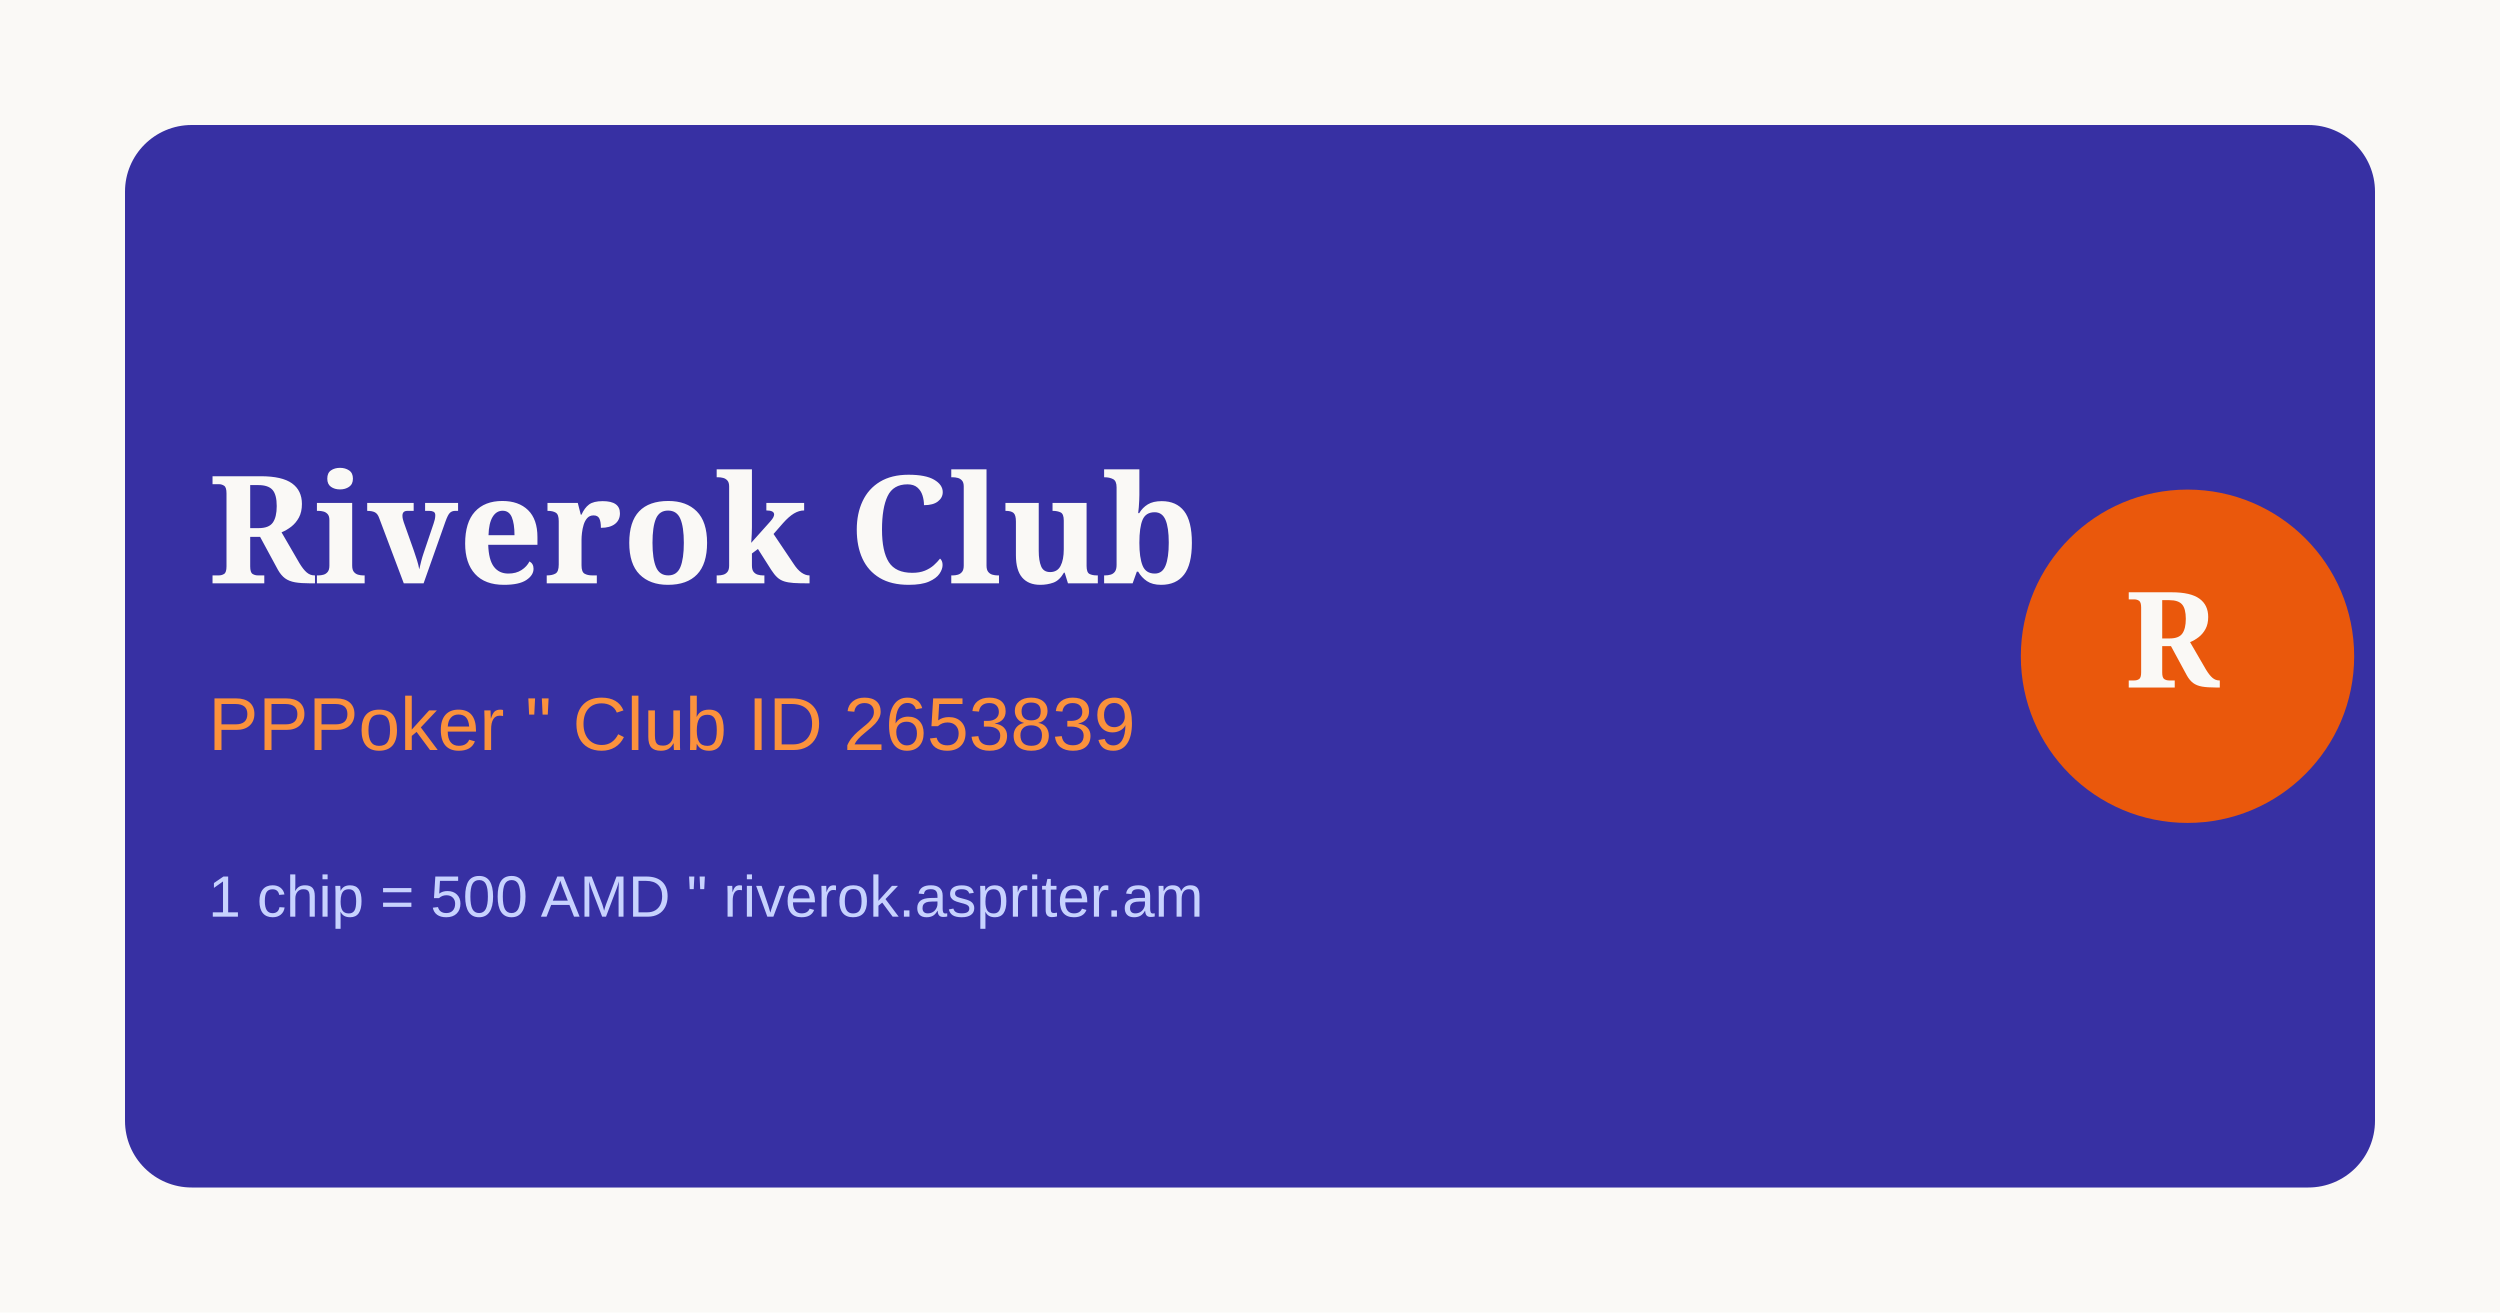
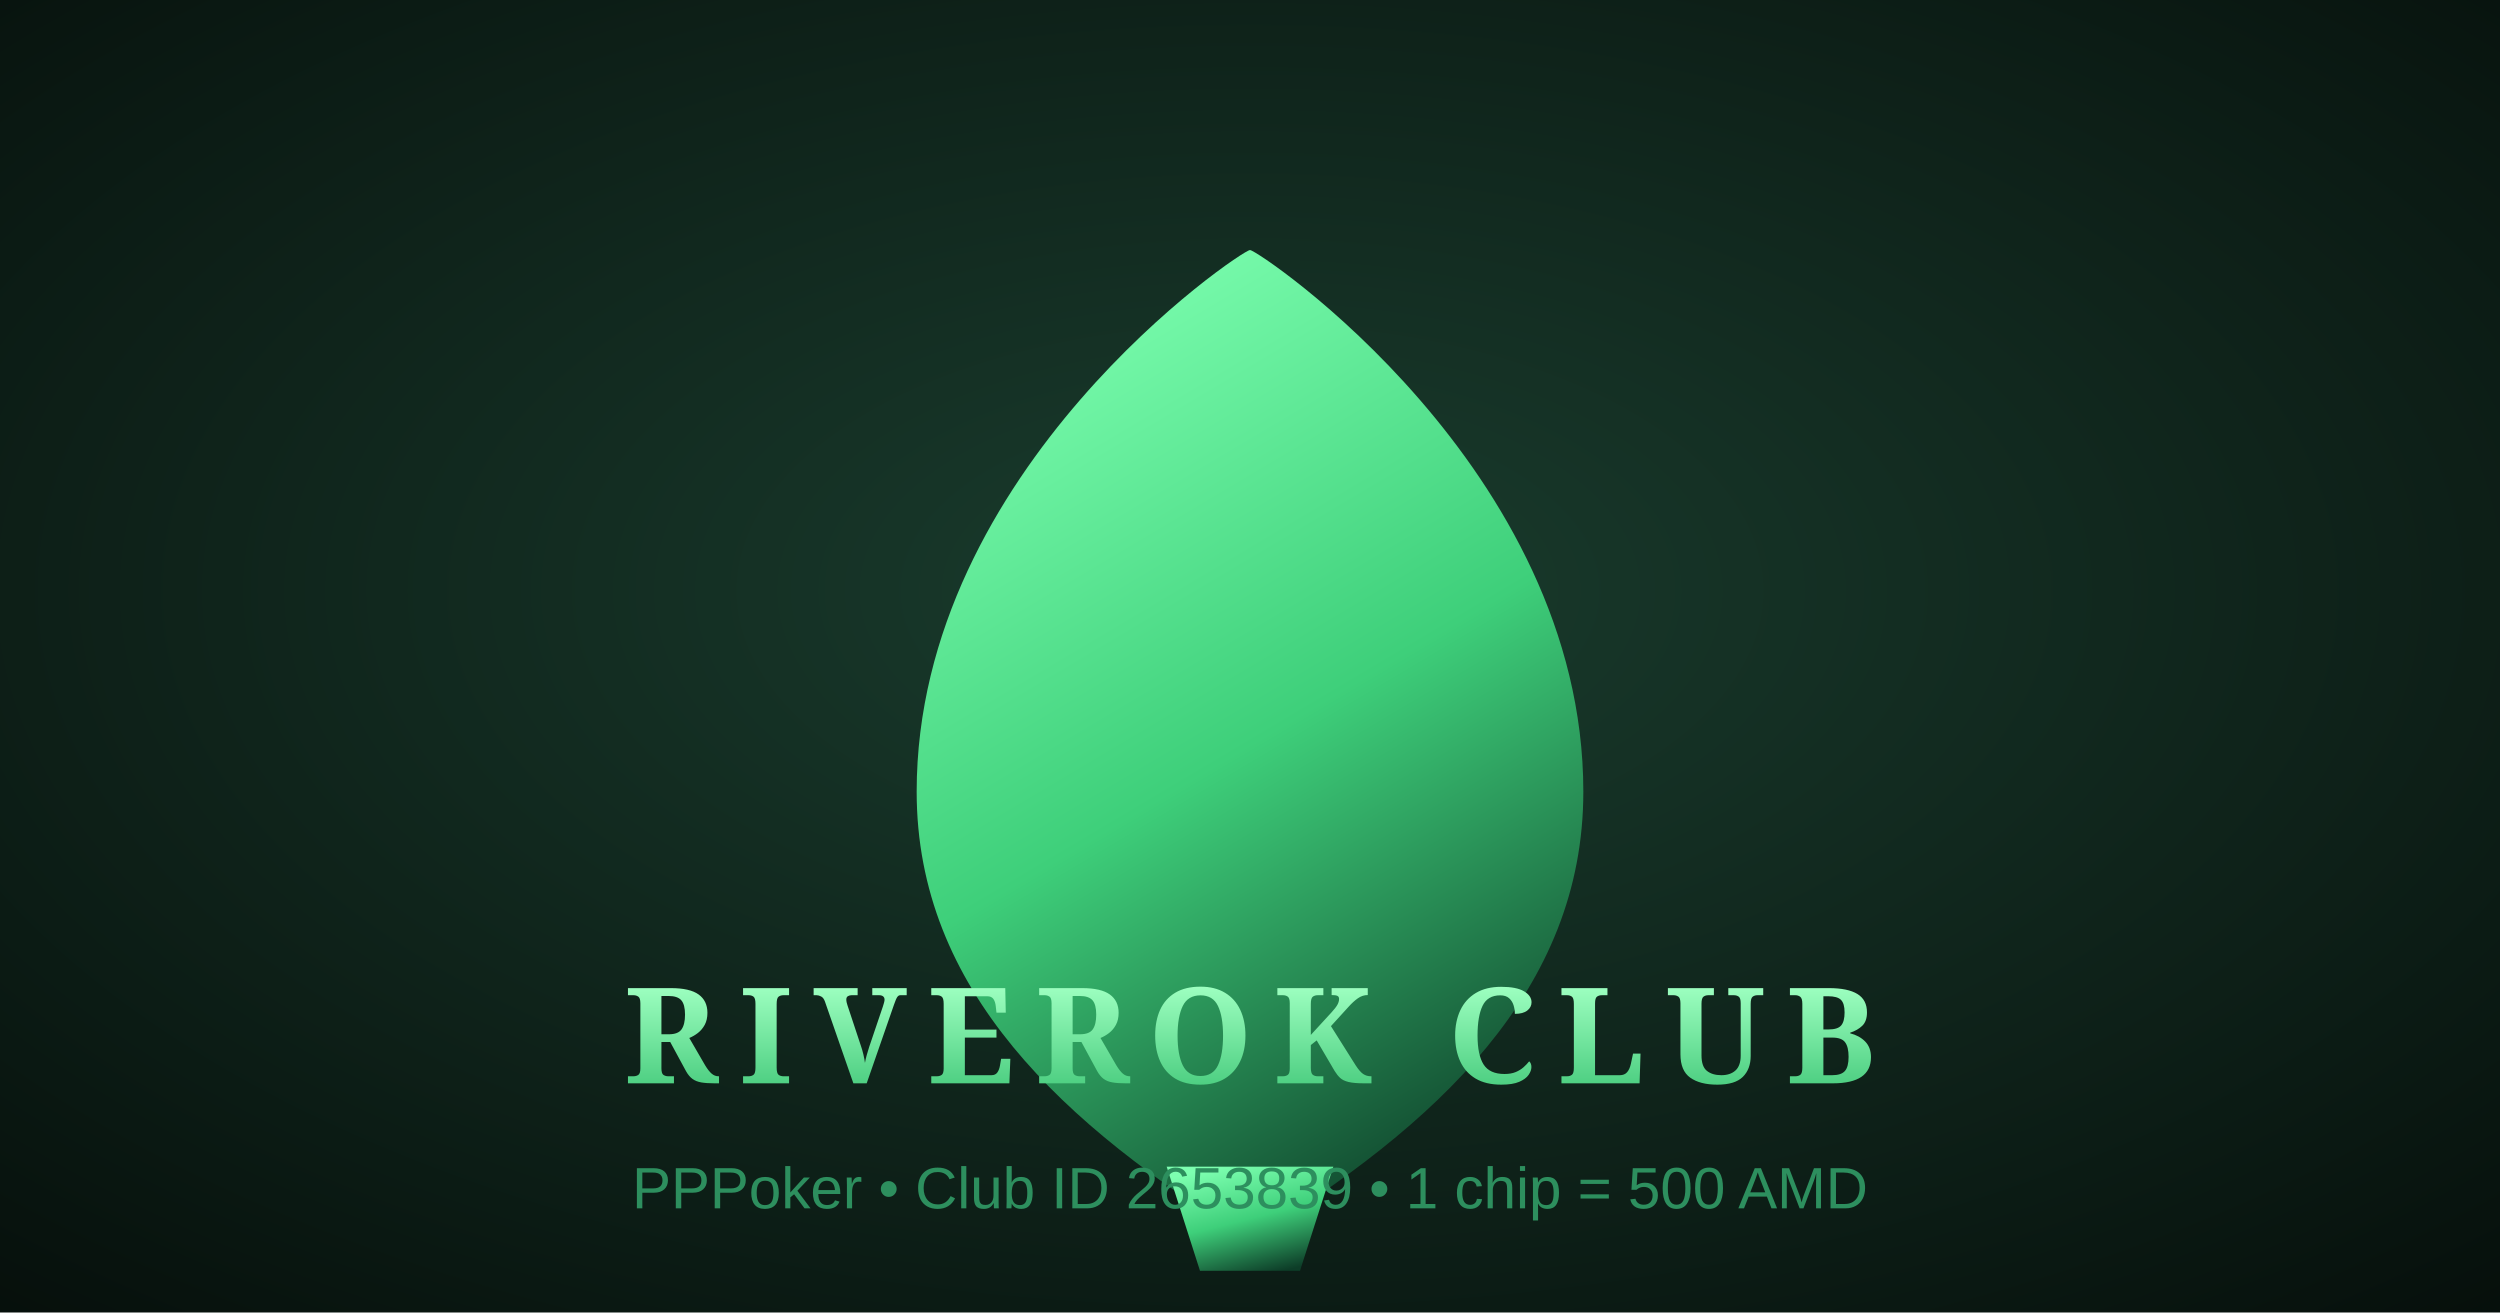
<svg xmlns="http://www.w3.org/2000/svg" width="1200" height="630" viewBox="0 0 1200 630">
-   <rect width="1200" height="630" fill="#faf9f6" />
-   <rect x="60" y="60" width="1080" height="510" rx="32" fill="#3730a3" />
-   <text x="100" y="280" font-family="Georgia, serif" font-size="72" font-weight="bold" fill="#faf9f6">Riverok Club</text>
-   <text x="100" y="360" font-family="Arial, sans-serif" font-size="36" fill="#fb923c">PPPoker " Club ID 2653839</text>
-   <text x="100" y="440" font-family="Arial, sans-serif" font-size="28" fill="#c7d2fe">1 chip = 500 AMD " riverok.aspriter.am</text>
-   <circle cx="1050" cy="315" r="80" fill="#ea580c" />
-   <text x="1020" y="330" font-family="Georgia, serif" font-size="64" font-weight="bold" fill="#faf9f6">R</text>
+   <defs>
+     <radialGradient id="ogbg" cx="50%" cy="45%" r="75%">
+       <stop offset="0%" stop-color="#1a3d2e" />
+       <stop offset="100%" stop-color="#060f0b" />
+     </radialGradient>
+     <linearGradient id="ogspade" x1="30%" y1="0%" x2="70%" y2="100%">
+       <stop offset="0%" stop-color="#7dffb0" />
+       <stop offset="50%" stop-color="#3ecf7a" />
+       <stop offset="100%" stop-color="#0d3d28" />
+     </linearGradient>
+     <linearGradient id="ogtext" x1="0%" y1="0%" x2="0%" y2="100%">
+       <stop offset="0%" stop-color="#9dffc0" />
+       <stop offset="100%" stop-color="#4ecf82" />
+     </linearGradient>
+   </defs>
+   <rect width="1200" height="630" fill="url(#ogbg)" />
+   <path d="M600 120c-4 0-160 105-160 260c0 95 70 160 160 215c90-55 160-120 160-215c0-155-156-260-160-260z" fill="url(#ogspade)" />
+   <path d="M560 560h80l-16 50h-48l-16-50z" fill="url(#ogspade)" />
+   <text x="600" y="520" text-anchor="middle" font-family="Georgia, serif" font-size="64" font-weight="700" letter-spacing="10" fill="url(#ogtext)">RIVEROK CLUB</text>
+   <text x="600" y="580" text-anchor="middle" font-family="Arial, sans-serif" font-size="28" fill="#2d8f5e">PPPoker • Club ID 2653839 • 1 chip = 500 AMD</text>
</svg>
